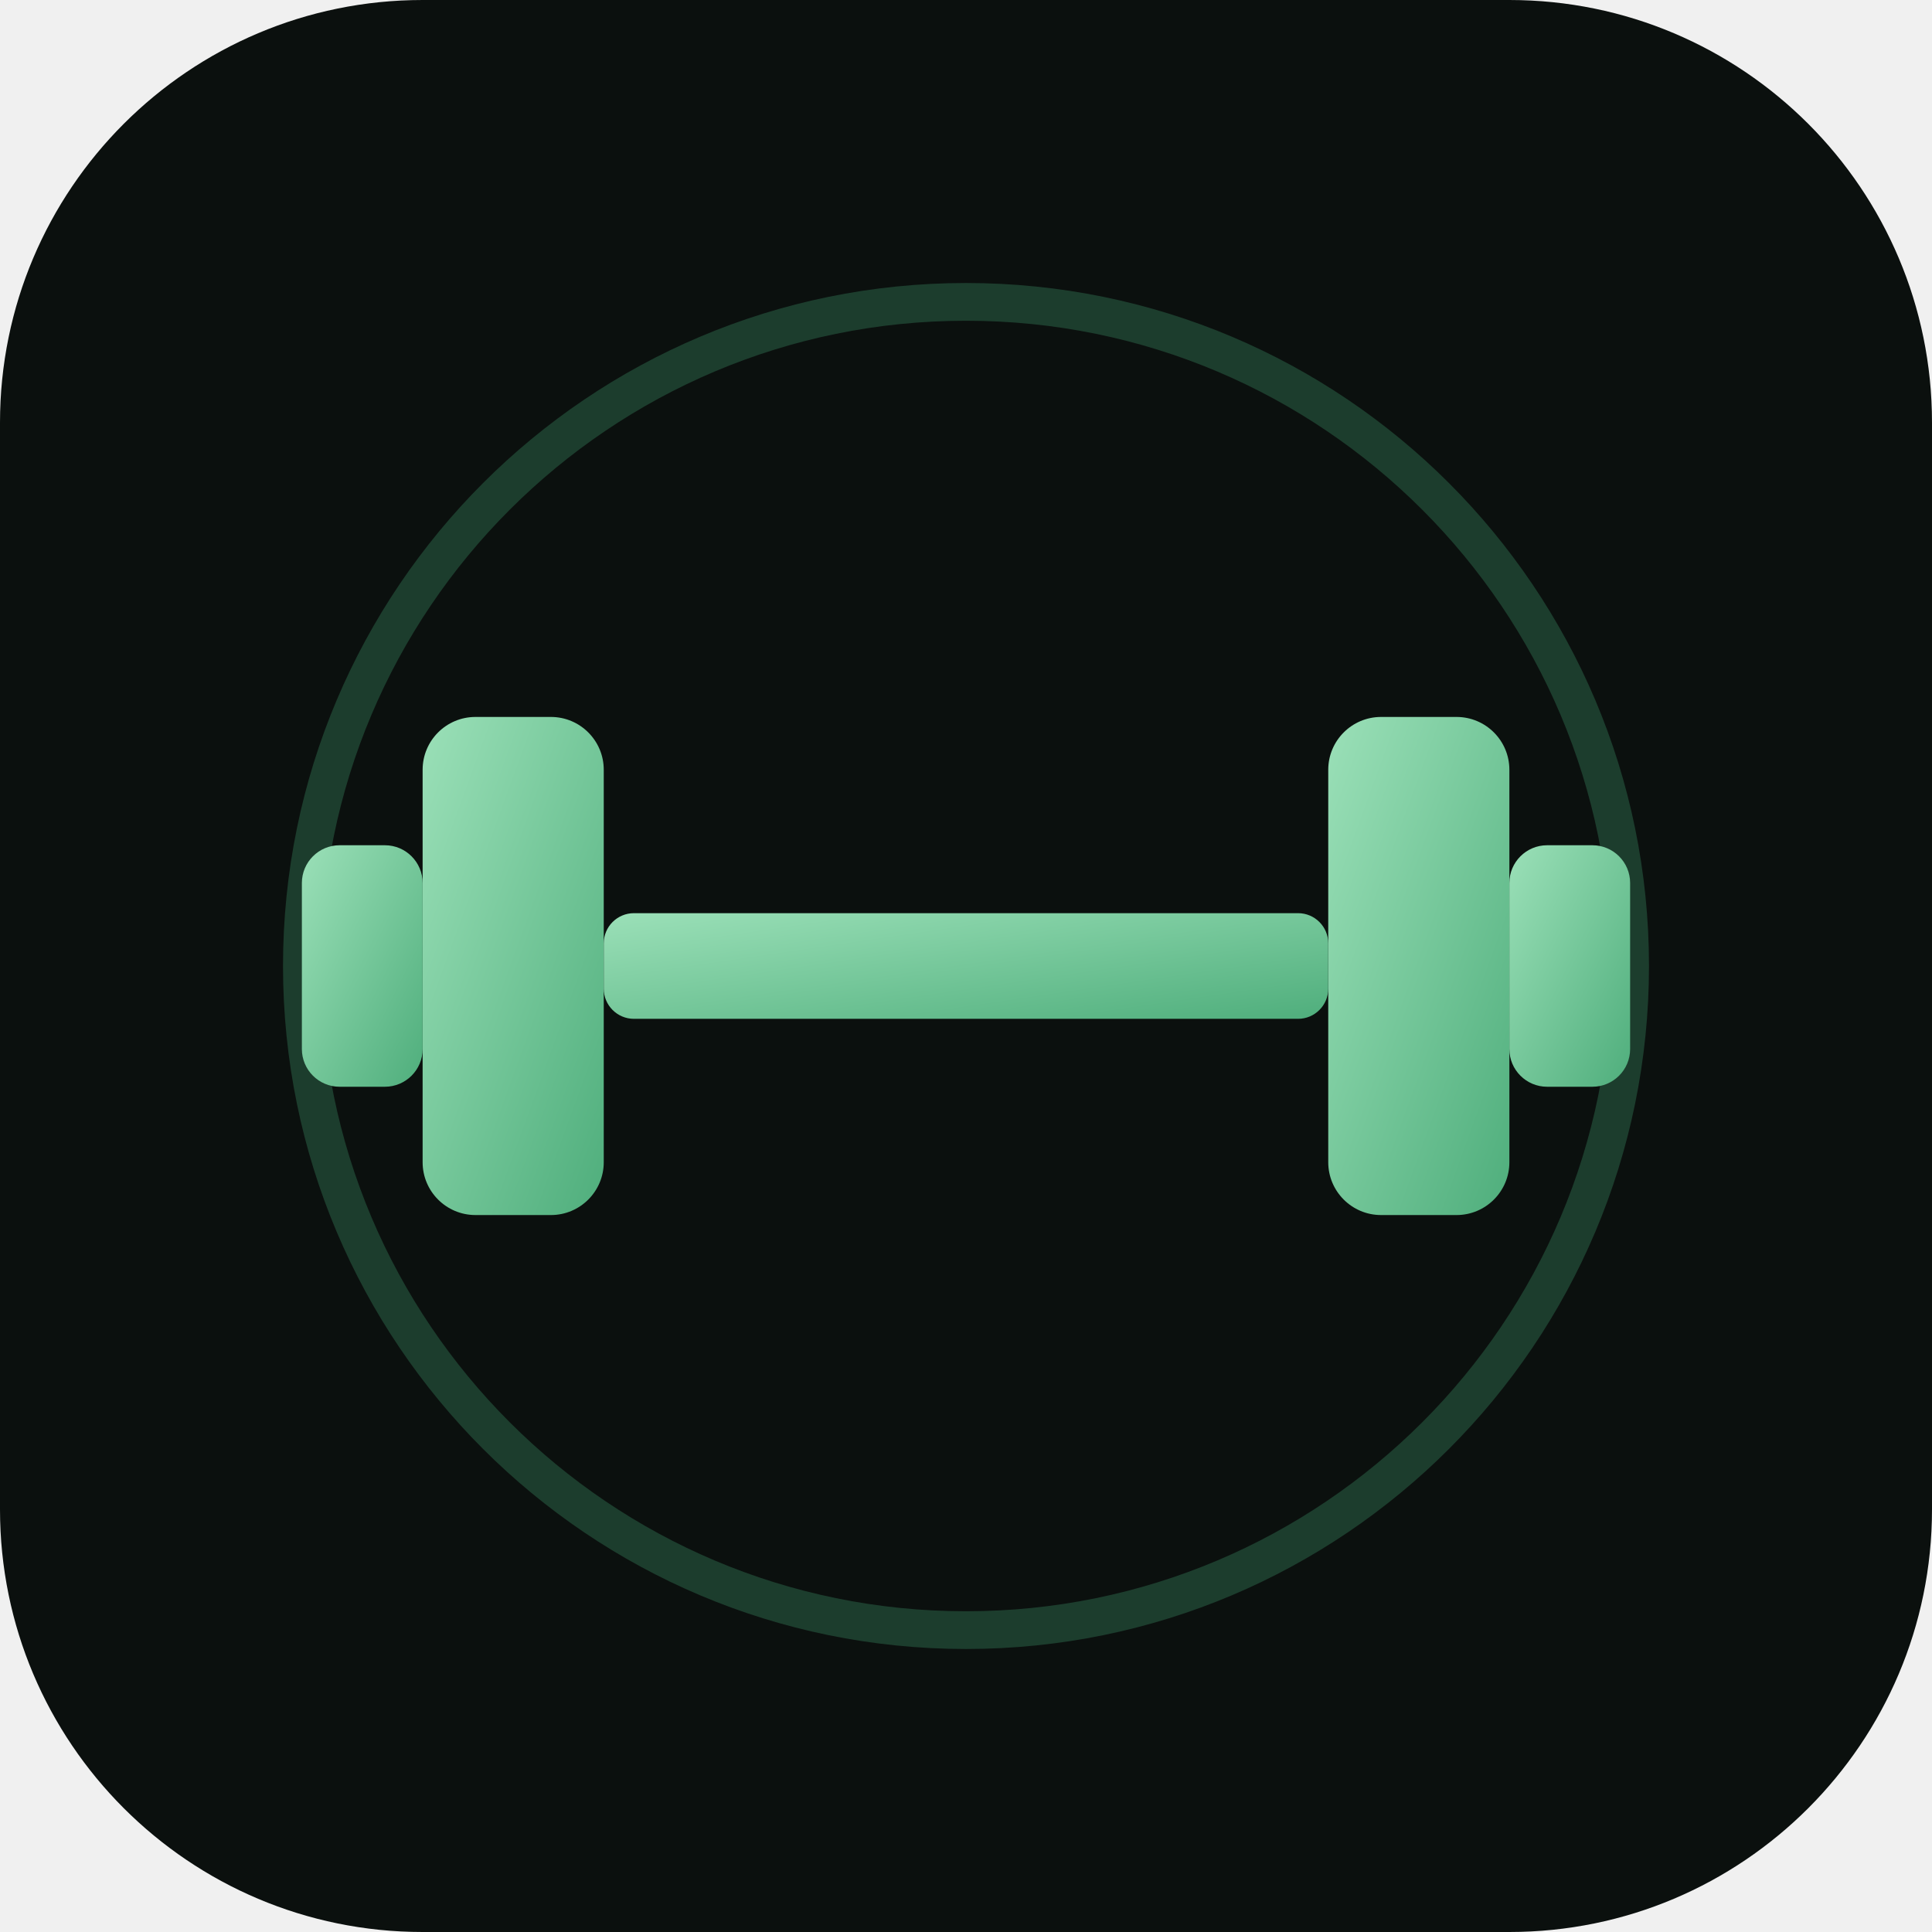
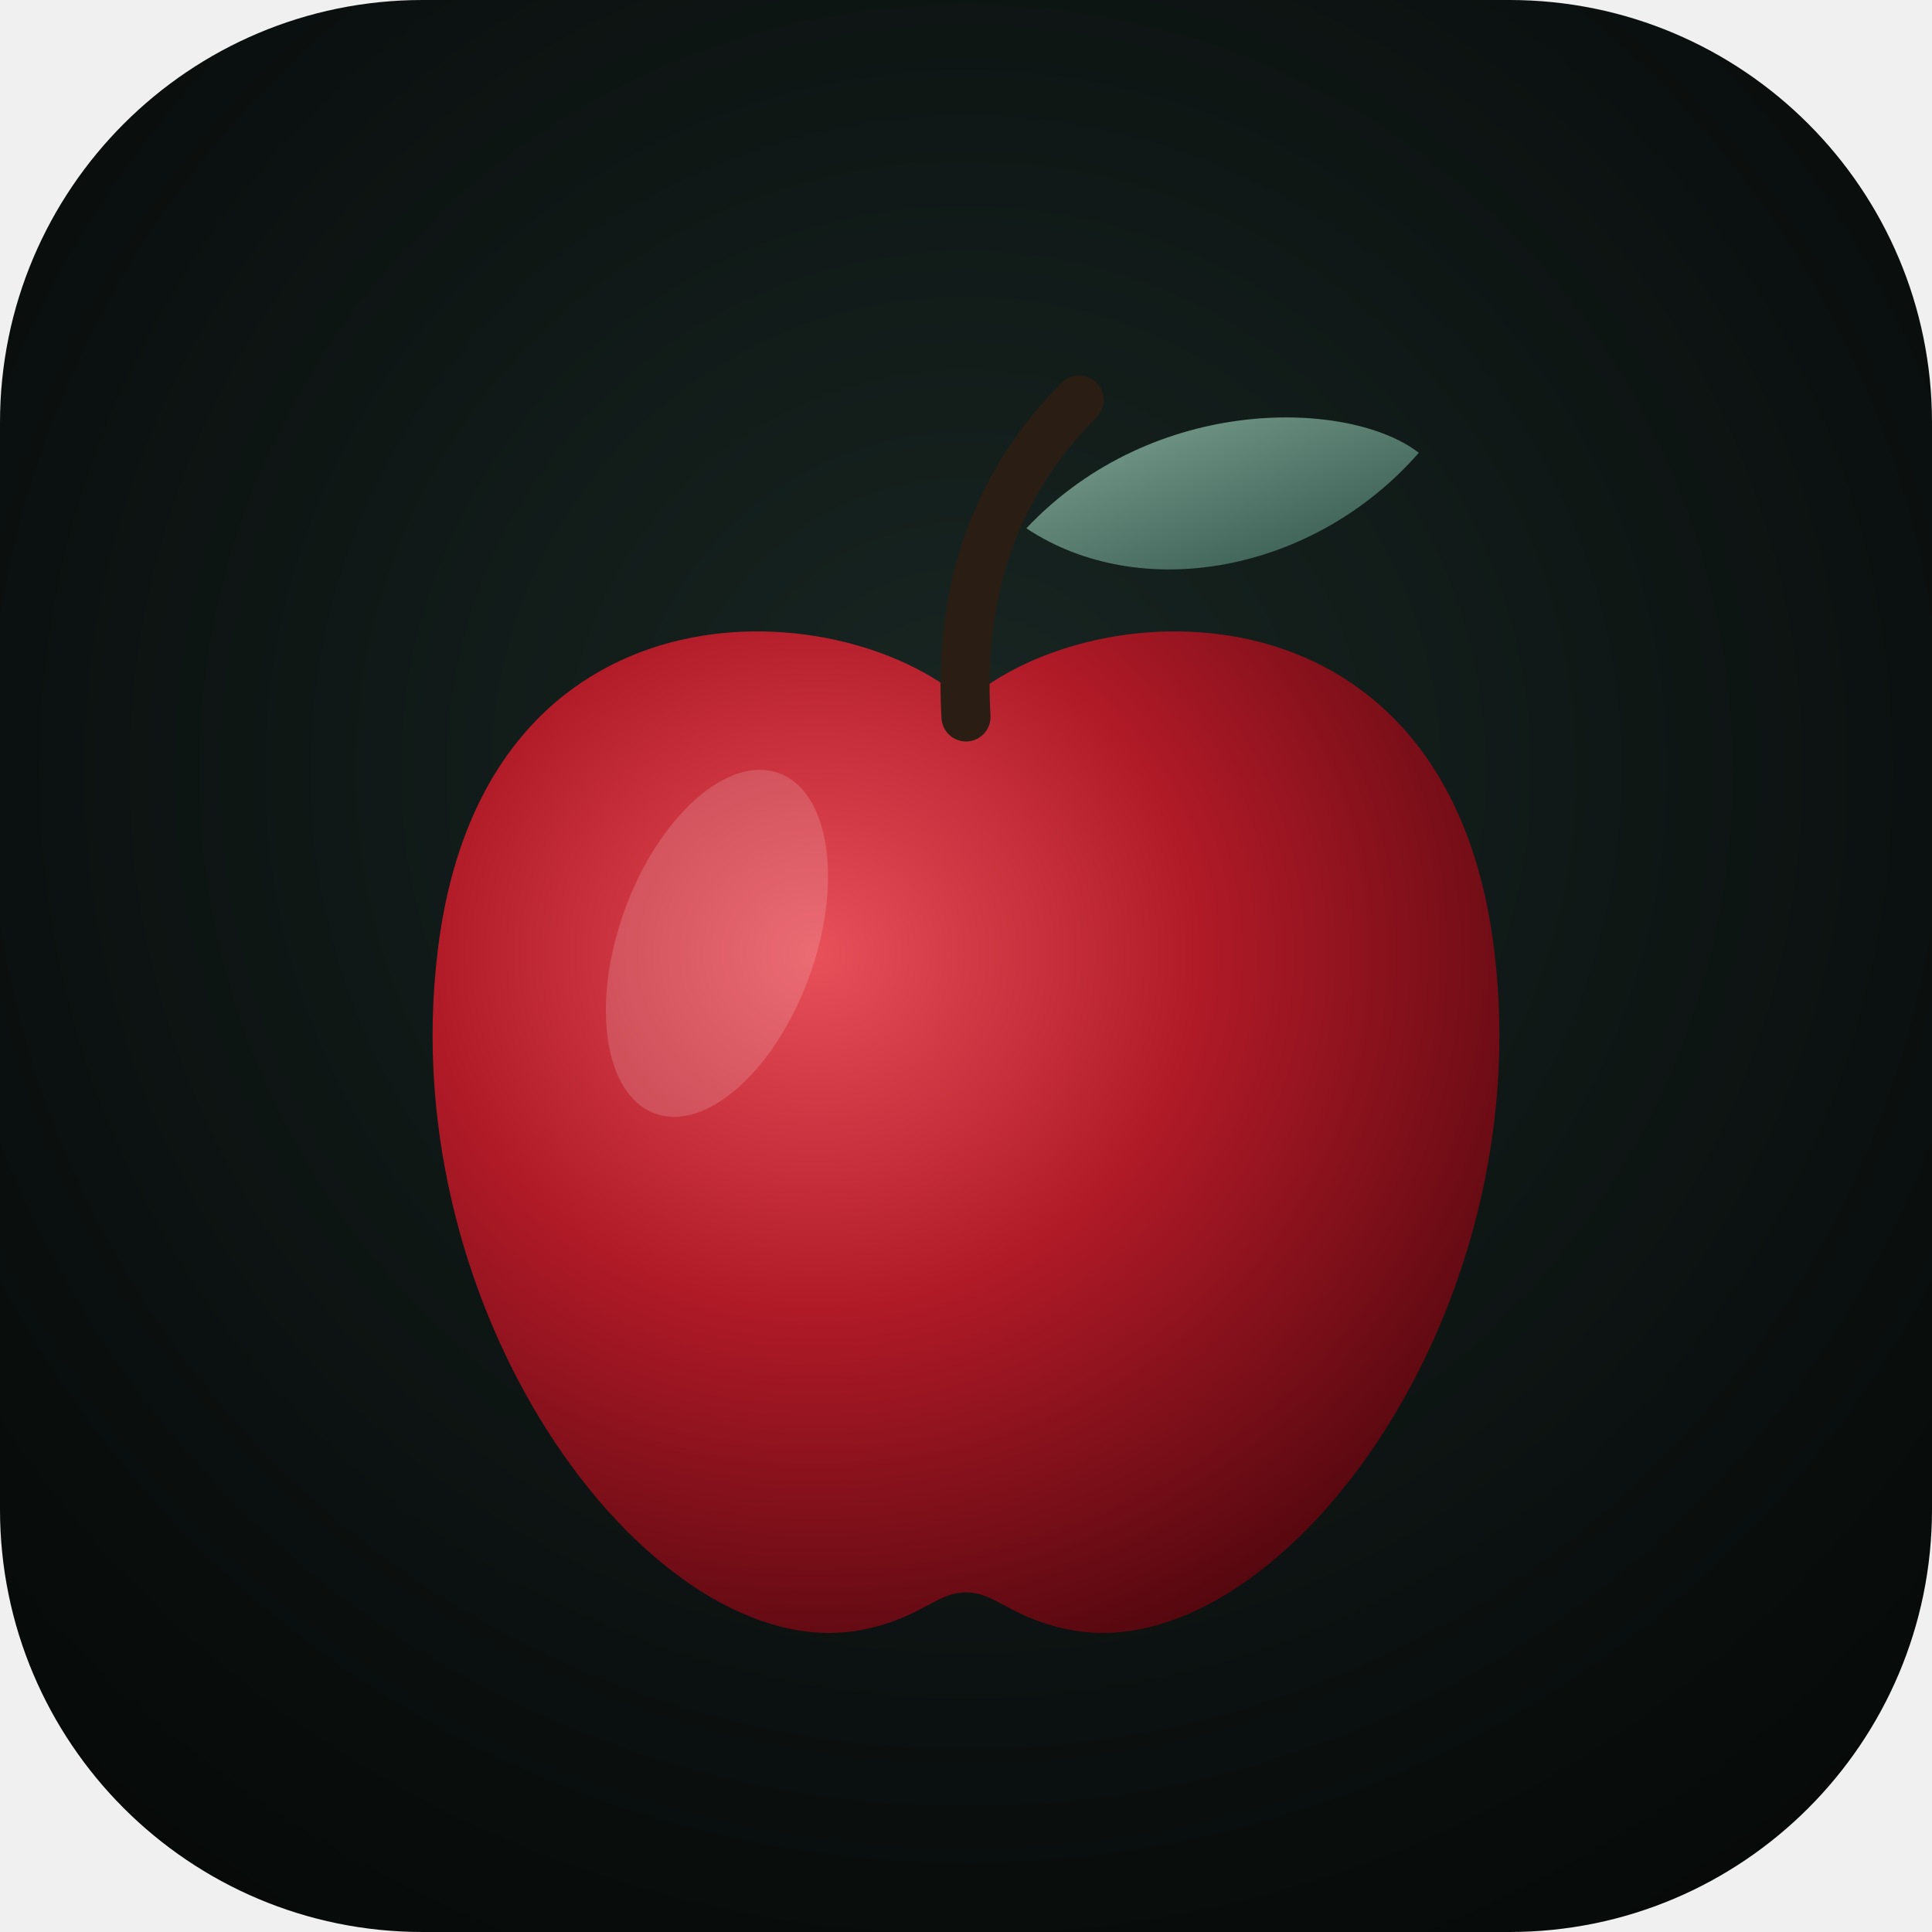
<svg xmlns="http://www.w3.org/2000/svg" viewBox="0 0 512 512">
  <defs>
-     <linearGradient id="g" x1="0" y1="0" x2="1" y2="1">
-       <stop offset="0" stop-color="#9be0b8" />
-       <stop offset="1" stop-color="#4fae7c" />
+     <radialGradient id="fondo" cx=".5" cy=".4" r=".75">
+       <stop offset="0" stop-color="#182622" />
+       <stop offset=".65" stop-color="#0b1110" />
+       <stop offset="1" stop-color="#050807" />
+     </radialGradient>
+     <radialGradient id="manzana" cx=".36" cy=".32" r=".8">
+       <stop offset="0" stop-color="#e8505a" />
+       <stop offset=".45" stop-color="#b01a27" />
+       <stop offset="1" stop-color="#4a050c" />
+     </radialGradient>
+     <linearGradient id="hoja" x1="0" y1="0" x2="1" y2="1">
+       <stop offset="0" stop-color="#7fa595" />
+       <stop offset="1" stop-color="#2f5247" />
    </linearGradient>
  </defs>
-   <rect width="512" height="512" rx="112" fill="#0b100e" />
-   <circle cx="256" cy="256" r="176" fill="none" stroke="#1c3d2d" stroke-width="10" />
-   <g fill="url(#g)">
-     <rect x="112" y="190" width="48" height="132" rx="14" />
-     <rect x="352" y="190" width="48" height="132" rx="14" />
-     <rect x="80" y="224" width="32" height="64" rx="10" />
-     <rect x="400" y="224" width="32" height="64" rx="10" />
-     <rect x="160" y="242" width="192" height="28" rx="8" />
-   </g>
+   <rect width="512" height="512" rx="112" fill="url(#fondo)" />
+   <path d="M256 186c-34-30-128-34-140 66-12 98 58 190 112 180 16-3 20-10 28-10s12 7 28 10c54 10 124-82 112-180-12-100-106-96-140-66z" fill="url(#manzana)" />
+   <ellipse cx="190" cy="250" rx="26" ry="48" transform="rotate(20 190 250)" fill="#fff" opacity=".16" />
+   <path d="M256 190c-2-34 8-62 30-84" stroke="#2a1d14" stroke-width="13" fill="none" stroke-linecap="round" />
+   <path d="M272 140c34-36 86-34 104-20-28 32-74 40-104 20z" fill="url(#hoja)" />
</svg>
